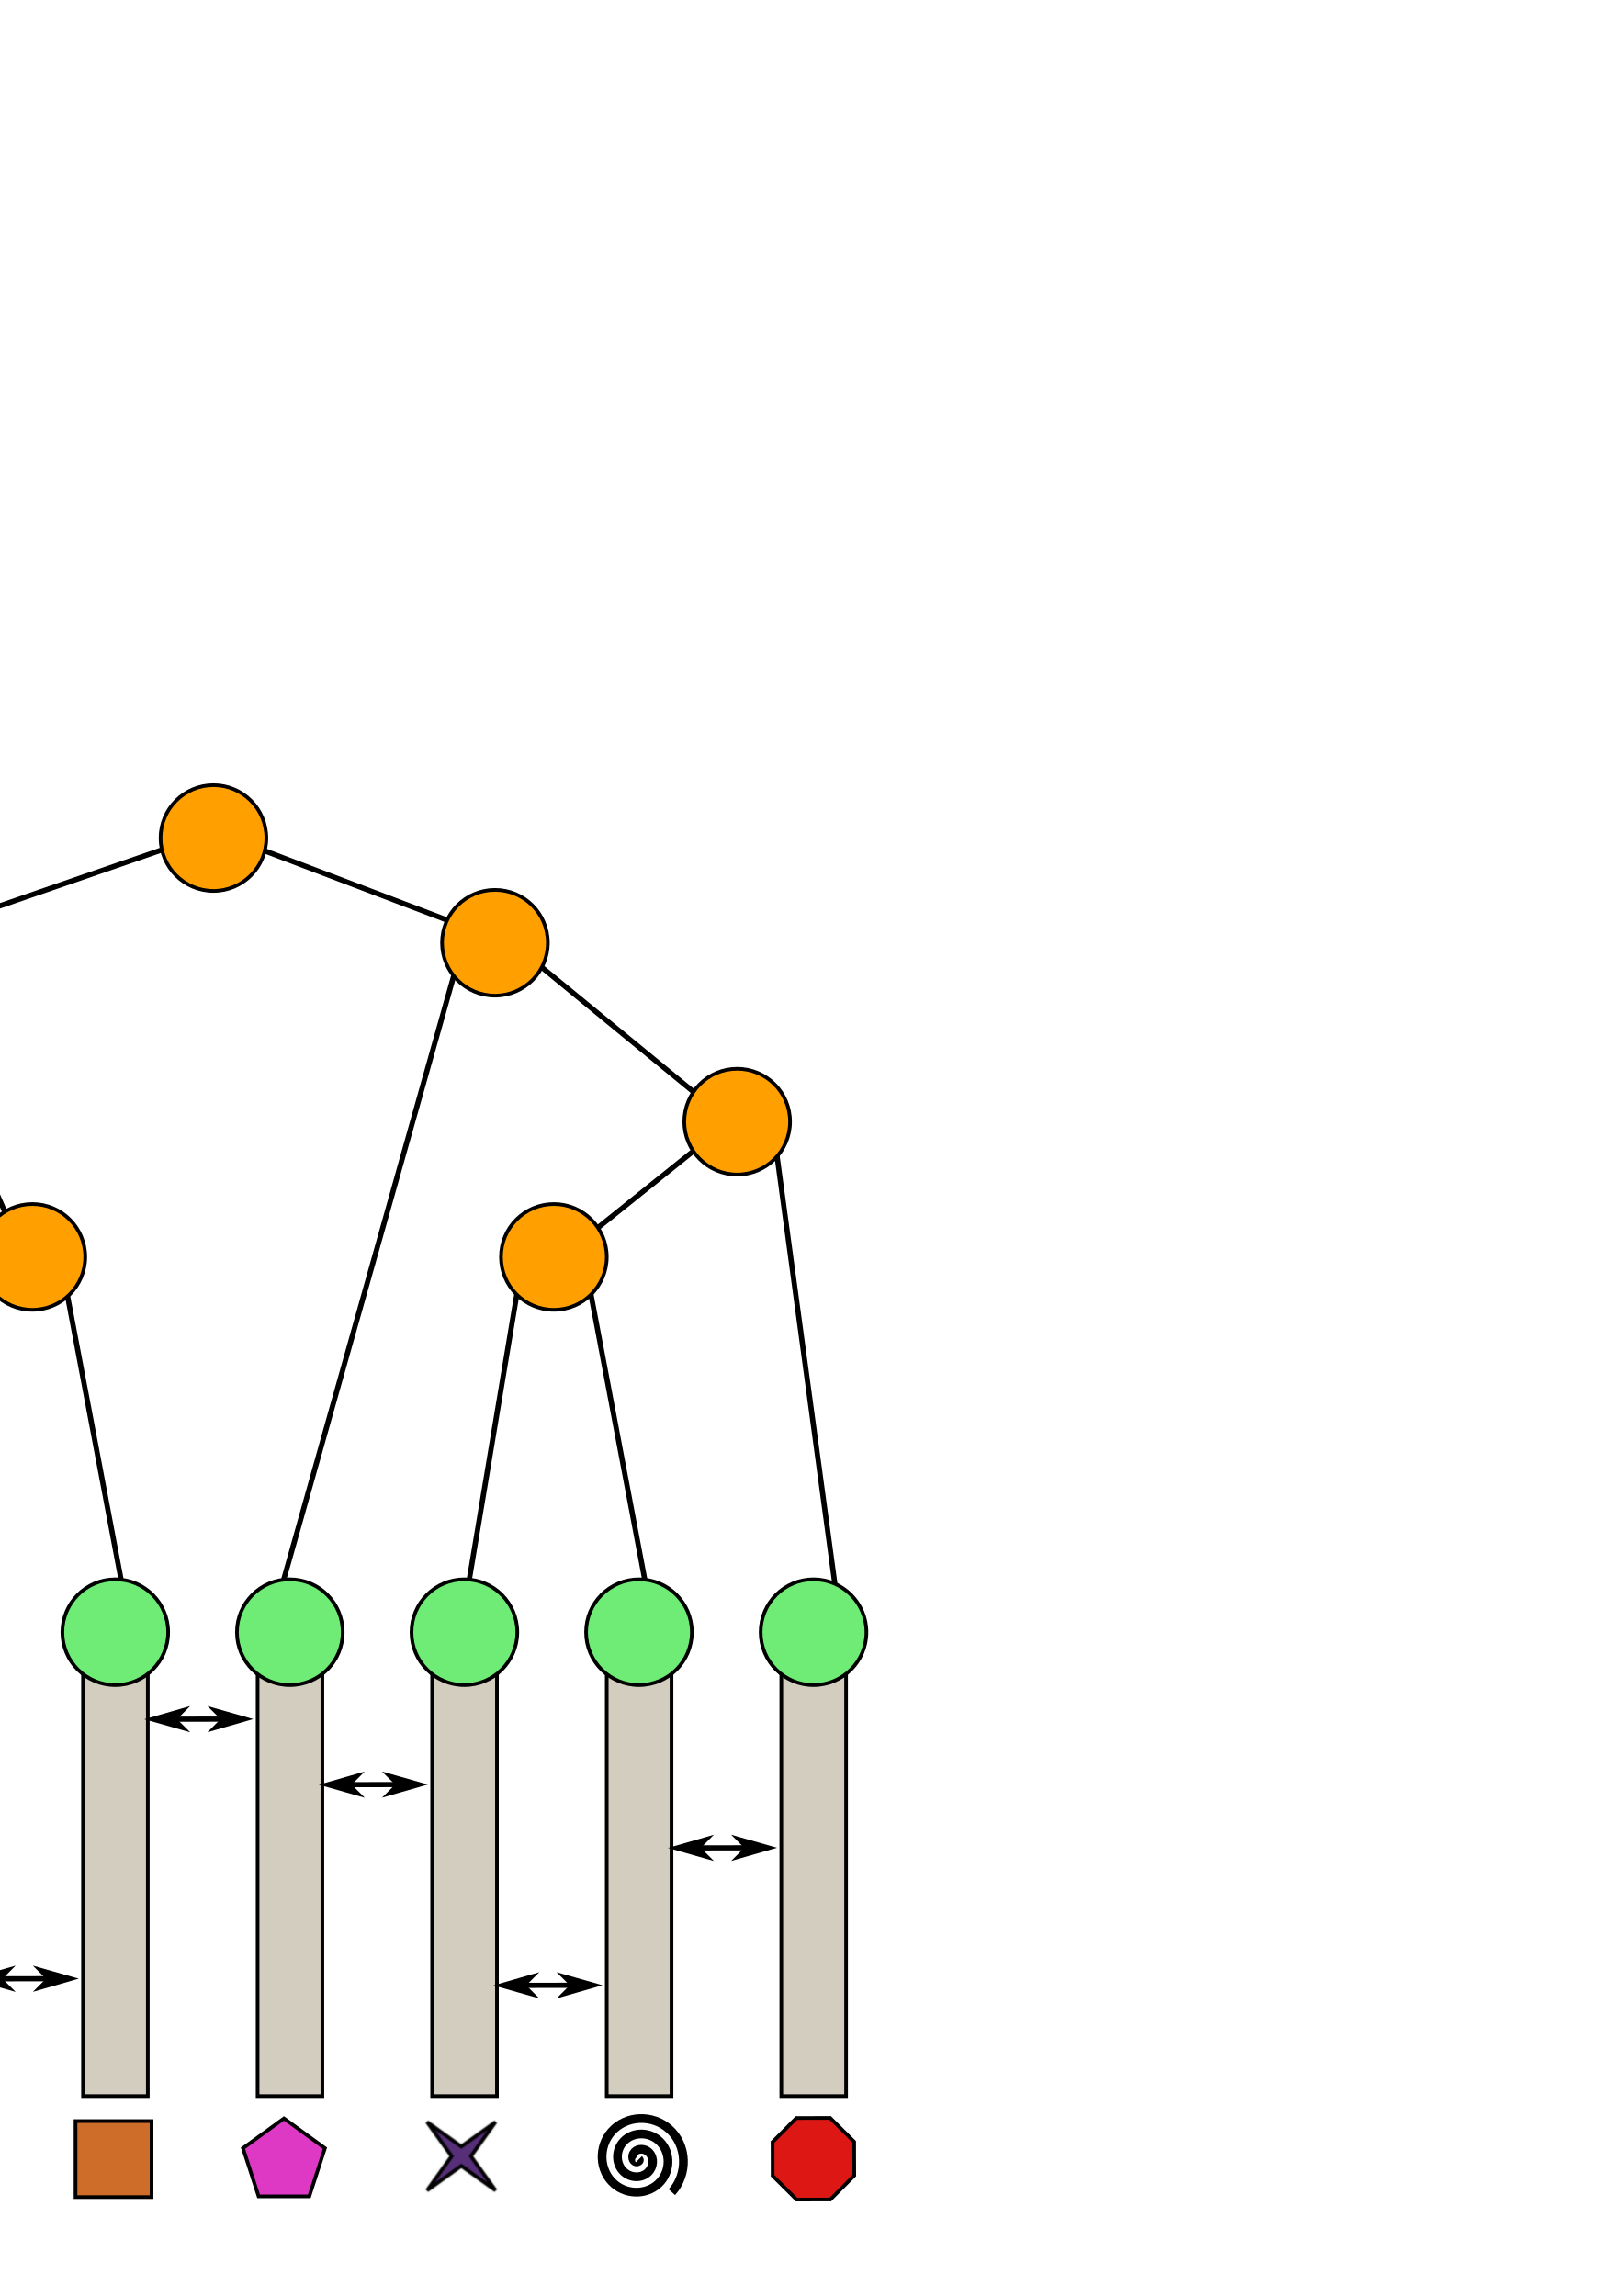
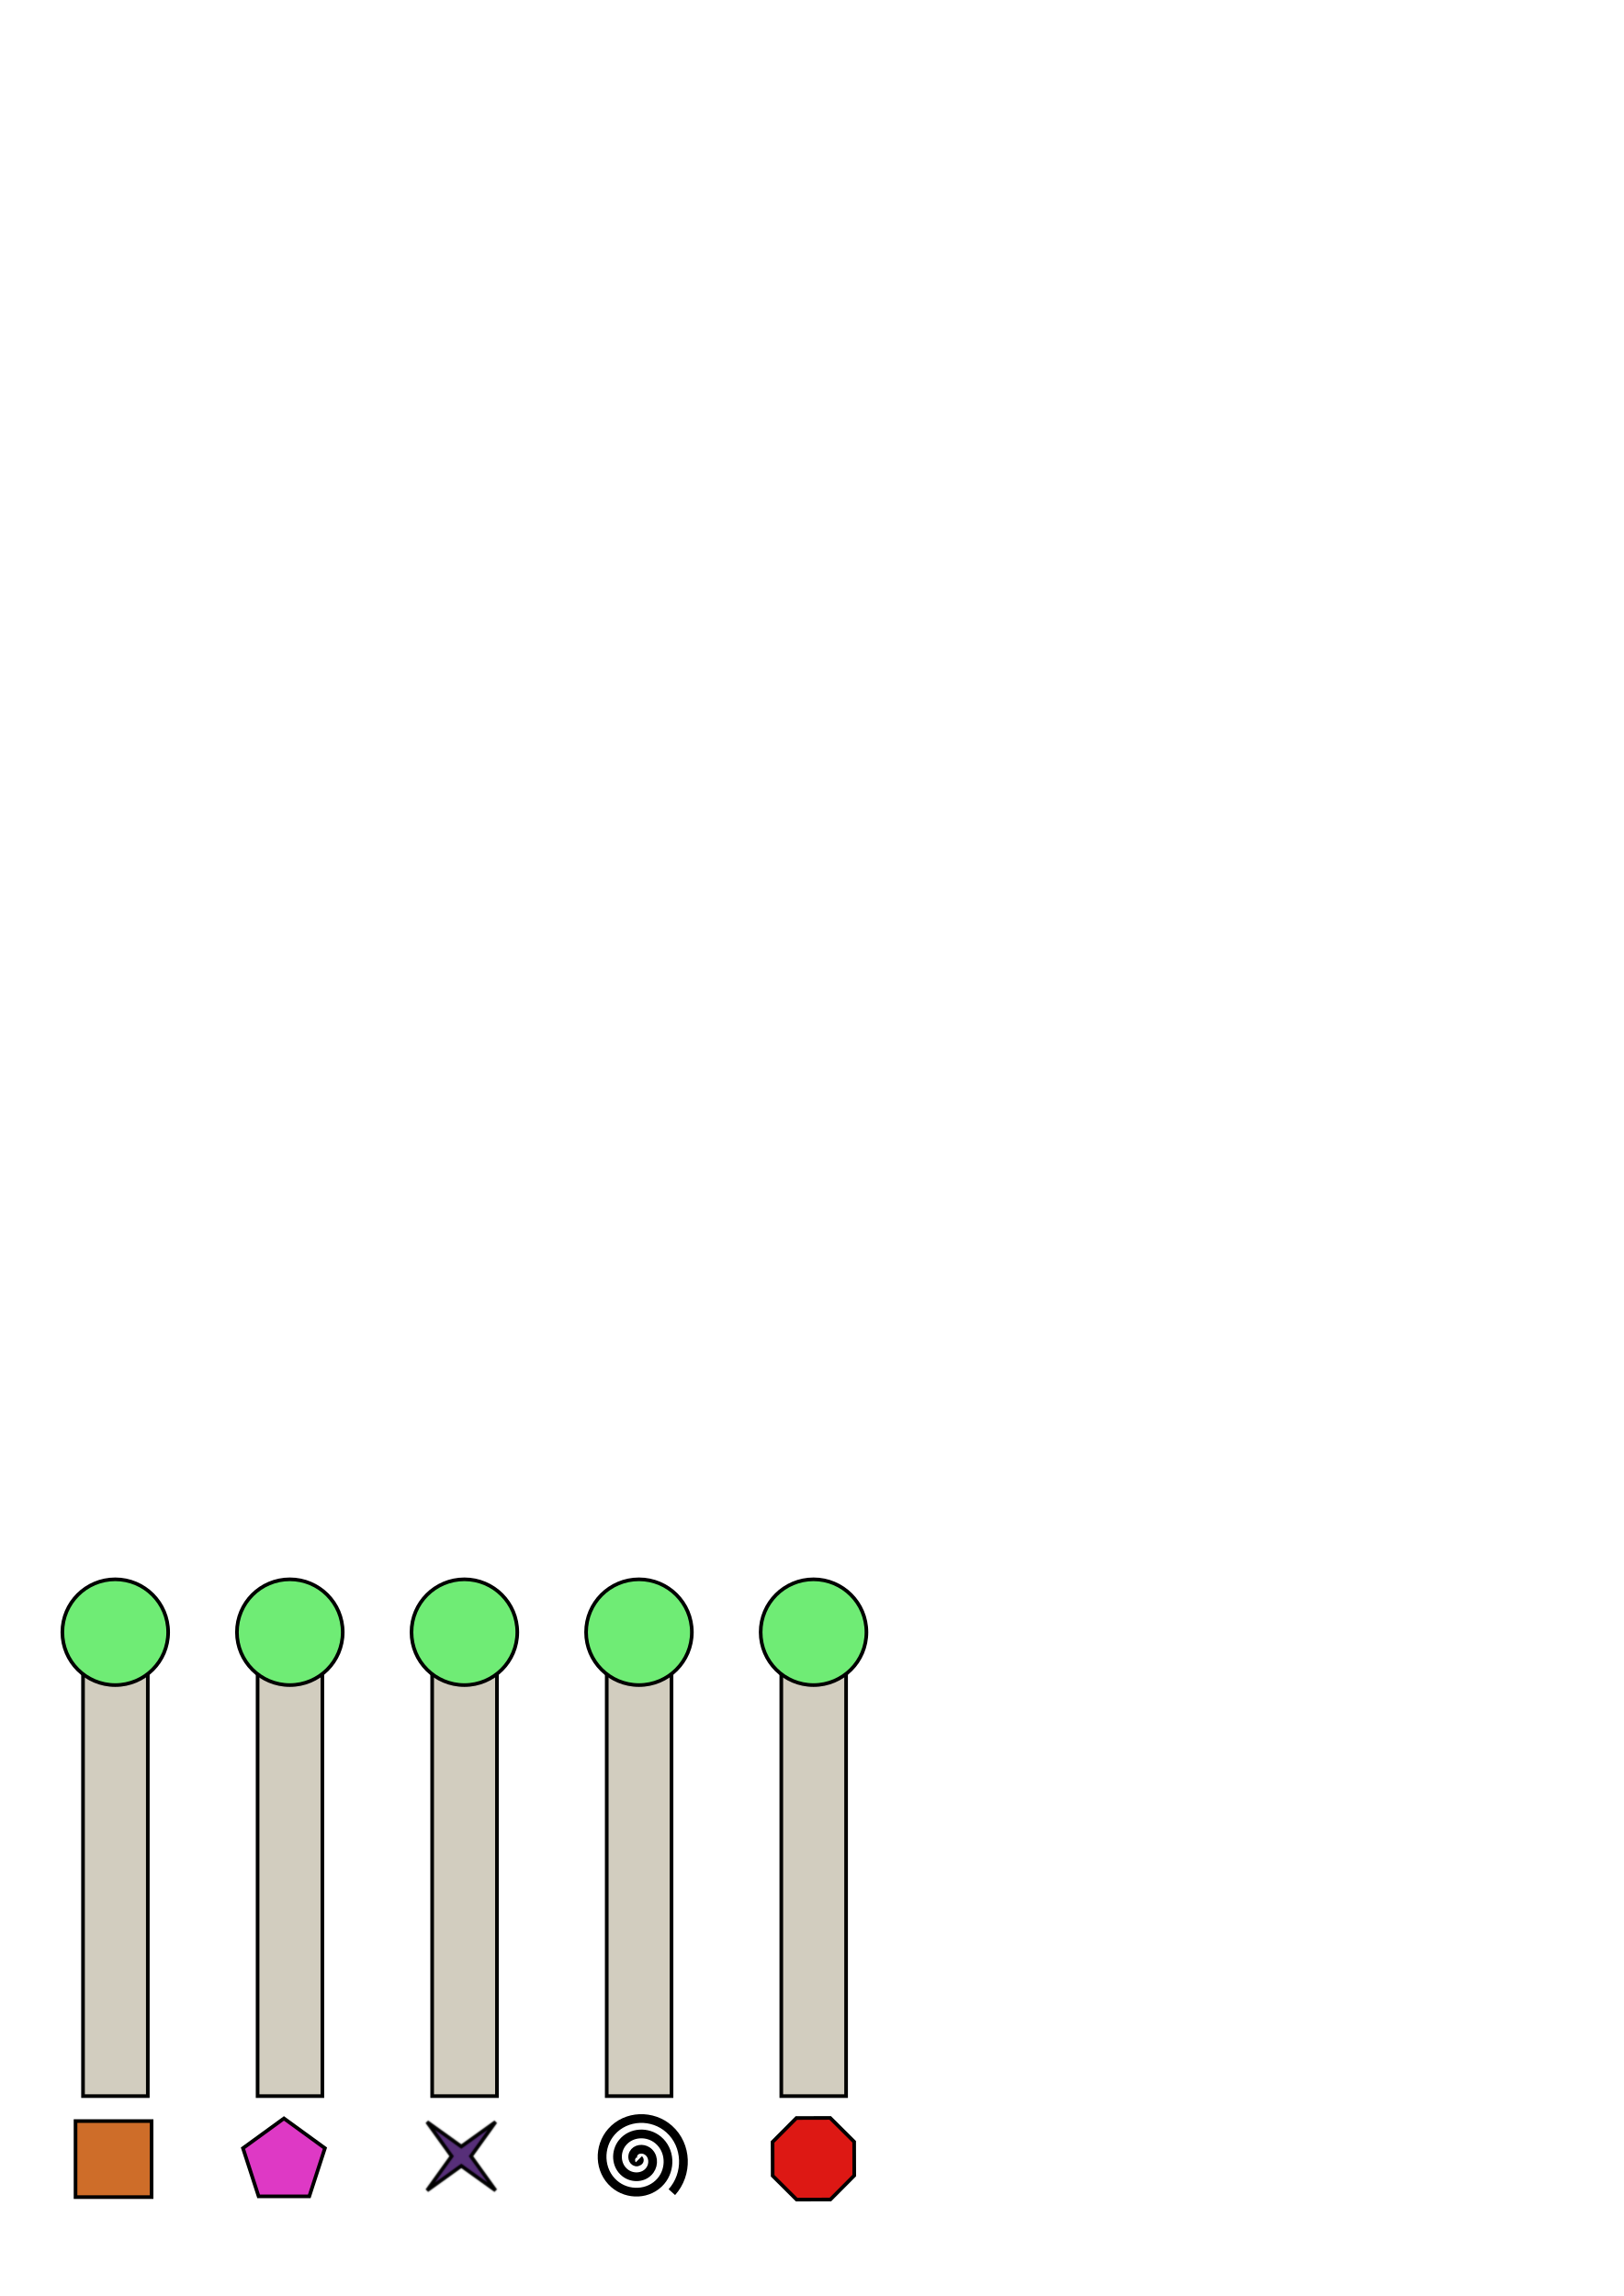
<svg xmlns="http://www.w3.org/2000/svg" width="210mm" height="297mm" viewBox="0 0 744.094 1052.362" id="svg7933" version="1.1">
  <defs id="defs7935">
    <marker orient="auto" refY="0" refX="0" id="marker49797" style="overflow:visible">
      <path id="path49799" d="M 0,0 5,-5 -12.5,0 5,5 0,0 Z" style="fill:#000000;fill-opacity:1;fill-rule:evenodd;stroke:#000000;stroke-width:1pt;stroke-opacity:1" transform="matrix(-0.4,0,0,-0.4,-4,0)" />
    </marker>
    <marker orient="auto" refY="0" refX="0" id="marker49649" style="overflow:visible">
      <path id="path49651" d="M 0,0 5,-5 -12.5,0 5,5 0,0 Z" style="fill:#000000;fill-opacity:1;fill-rule:evenodd;stroke:#000000;stroke-width:1pt;stroke-opacity:1" transform="matrix(0.4,0,0,0.4,4,0)" />
    </marker>
    <marker style="overflow:visible" id="marker49289" refX="0" refY="0" orient="auto">
      <path transform="matrix(-0.4,0,0,-0.4,-4,0)" style="fill:#000000;fill-opacity:1;fill-rule:evenodd;stroke:#000000;stroke-width:1pt;stroke-opacity:1" d="M 0,0 5,-5 -12.5,0 5,5 0,0 Z" id="path49291" />
    </marker>
    <marker style="overflow:visible" id="marker49153" refX="0" refY="0" orient="auto">
      <path transform="matrix(0.4,0,0,0.4,4,0)" style="fill:#000000;fill-opacity:1;fill-rule:evenodd;stroke:#000000;stroke-width:1pt;stroke-opacity:1" d="M 0,0 5,-5 -12.5,0 5,5 0,0 Z" id="path49155" />
    </marker>
    <marker orient="auto" refY="0" refX="0" id="marker48805" style="overflow:visible">
      <path id="path48807" d="M 0,0 5,-5 -12.5,0 5,5 0,0 Z" style="fill:#000000;fill-opacity:1;fill-rule:evenodd;stroke:#000000;stroke-width:1pt;stroke-opacity:1" transform="matrix(-0.4,0,0,-0.4,-4,0)" />
    </marker>
    <marker orient="auto" refY="0" refX="0" id="marker48681" style="overflow:visible">
      <path id="path48683" d="M 0,0 5,-5 -12.5,0 5,5 0,0 Z" style="fill:#000000;fill-opacity:1;fill-rule:evenodd;stroke:#000000;stroke-width:1pt;stroke-opacity:1" transform="matrix(0.4,0,0,0.4,4,0)" />
    </marker>
    <marker style="overflow:visible" id="marker48369" refX="0" refY="0" orient="auto">
      <path transform="matrix(-0.4,0,0,-0.4,-4,0)" style="fill:#000000;fill-opacity:1;fill-rule:evenodd;stroke:#000000;stroke-width:1pt;stroke-opacity:1" d="M 0,0 5,-5 -12.5,0 5,5 0,0 Z" id="path48371" />
    </marker>
    <marker style="overflow:visible" id="marker48257" refX="0" refY="0" orient="auto">
      <path transform="matrix(0.4,0,0,0.4,4,0)" style="fill:#000000;fill-opacity:1;fill-rule:evenodd;stroke:#000000;stroke-width:1pt;stroke-opacity:1" d="M 0,0 5,-5 -12.5,0 5,5 0,0 Z" id="path48259" />
    </marker>
    <marker orient="auto" refY="0" refX="0" id="marker48005" style="overflow:visible">
      <path id="path48007" d="M 0,0 5,-5 -12.5,0 5,5 0,0 Z" style="fill:#000000;fill-opacity:1;fill-rule:evenodd;stroke:#000000;stroke-width:1pt;stroke-opacity:1" transform="matrix(-0.4,0,0,-0.4,-4,0)" />
    </marker>
    <marker orient="auto" refY="0" refX="0" id="marker47905" style="overflow:visible">
      <path id="path47907" d="M 0,0 5,-5 -12.5,0 5,5 0,0 Z" style="fill:#000000;fill-opacity:1;fill-rule:evenodd;stroke:#000000;stroke-width:1pt;stroke-opacity:1" transform="matrix(0.4,0,0,0.4,4,0)" />
    </marker>
    <marker style="overflow:visible" id="marker47245" refX="0" refY="0" orient="auto">
      <path transform="matrix(-0.4,0,0,-0.4,-4,0)" style="fill:#000000;fill-opacity:1;fill-rule:evenodd;stroke:#000000;stroke-width:1pt;stroke-opacity:1" d="M 0,0 5,-5 -12.5,0 5,5 0,0 Z" id="path47247" />
    </marker>
    <marker style="overflow:visible" id="marker47133" refX="0" refY="0" orient="auto">
      <path transform="matrix(0.4,0,0,0.4,4,0)" style="fill:#000000;fill-opacity:1;fill-rule:evenodd;stroke:#000000;stroke-width:1pt;stroke-opacity:1" d="M 0,0 5,-5 -12.5,0 5,5 0,0 Z" id="path47135" />
    </marker>
    <marker orient="auto" refY="0" refX="0" id="marker44959" style="overflow:visible">
      <path id="path44961" d="M 0,0 5,-5 -12.5,0 5,5 0,0 Z" style="fill:#000000;fill-opacity:1;fill-rule:evenodd;stroke:#000000;stroke-width:1pt;stroke-opacity:1" transform="matrix(-0.4,0,0,-0.4,-4,0)" />
    </marker>
    <marker orient="auto" refY="0" refX="0" id="marker44799" style="overflow:visible">
      <path id="path44801" d="M 0,0 5,-5 -12.5,0 5,5 0,0 Z" style="fill:#000000;fill-opacity:1;fill-rule:evenodd;stroke:#000000;stroke-width:1pt;stroke-opacity:1" transform="matrix(0.4,0,0,0.4,4,0)" />
    </marker>
    <marker orient="auto" refY="0" refX="0" id="marker17369" style="overflow:visible">
      <path id="path17371" d="M 0,0 5,-5 -12.5,0 5,5 0,0 Z" style="fill:#000000;fill-opacity:1;fill-rule:evenodd;stroke:#000000;stroke-width:1pt;stroke-opacity:1" transform="matrix(0.4,0,0,0.4,4,0)" />
    </marker>
    <marker orient="auto" refY="0" refX="0" id="marker17469" style="overflow:visible">
      <path id="path17471" d="M 0,0 5,-5 -12.5,0 5,5 0,0 Z" style="fill:#000000;fill-opacity:1;fill-rule:evenodd;stroke:#000000;stroke-width:1pt;stroke-opacity:1" transform="matrix(-0.4,0,0,-0.4,-4,0)" />
    </marker>
    <marker orient="auto" refY="0" refX="0" id="Arrow1Mstart" style="overflow:visible">
      <path id="path11263" d="M 0,0 5,-5 -12.5,0 5,5 0,0 Z" style="fill:#000000;fill-opacity:1;fill-rule:evenodd;stroke:#000000;stroke-width:1pt;stroke-opacity:1" transform="matrix(0.4,0,0,0.4,4,0)" />
    </marker>
    <marker orient="auto" refY="0" refX="0" id="Arrow1Mend" style="overflow:visible">
      <path id="path11266" d="M 0,0 5,-5 -12.5,0 5,5 0,0 Z" style="fill:#000000;fill-opacity:1;fill-rule:evenodd;stroke:#000000;stroke-width:1pt;stroke-opacity:1" transform="matrix(-0.4,0,0,-0.4,-4,0)" />
    </marker>
    <filter style="color-interpolation-filters:sRGB" id="filter13690" x="-0.036" width="1.072" y="-0.036" height="1.072">
      <feGaussianBlur stdDeviation="0.471" id="feGaussianBlur13692" />
    </filter>
  </defs>
  <g id="layer2" style="display:none">
    <rect y="451.434" x="-80.286" height="69.643" width="30.357" id="rect8869" style="fill:#d2cdbf;fill-opacity:1;stroke:#000000;stroke-width:1.669;stroke-miterlimit:4;stroke-dasharray:none;stroke-opacity:1" />
    <flowRoot transform="translate(-366,210)" style="font-style:normal;font-weight:normal;font-size:30px;line-height:100%;font-family:sans-serif;text-align:center;letter-spacing:0px;word-spacing:0px;text-anchor:middle;fill:#000000;fill-opacity:1;stroke:none;stroke-width:1px;stroke-linecap:butt;stroke-linejoin:miter;stroke-opacity:1" id="flowRoot8873" xml:space="preserve">
      <flowRegion id="flowRegion8875">
        <rect style="font-size:30px;line-height:100%;text-align:center;text-anchor:middle" y="249.148" x="285.714" height="70" width="30.357" id="rect8877" />
      </flowRegion>
      <flowPara id="flowPara8879">0</flowPara>
      <flowPara id="flowPara8881">0</flowPara>
    </flowRoot>
    <rect style="fill:#d2cdbf;fill-opacity:1;stroke:#000000;stroke-width:1.669;stroke-miterlimit:4;stroke-dasharray:none;stroke-opacity:1" id="rect8885" width="30.552" height="44.838" x="211.617" y="450.336" />
    <flowRoot xml:space="preserve" id="flowRoot8889" style="font-style:normal;font-weight:normal;font-size:30px;line-height:100%;font-family:sans-serif;text-align:center;letter-spacing:0px;word-spacing:0px;text-anchor:middle;fill:#000000;fill-opacity:1;stroke:none;stroke-width:1px;stroke-linecap:butt;stroke-linejoin:miter;stroke-opacity:1" transform="translate(-74,210)">
      <flowRegion id="flowRegion8891">
        <rect id="rect8893" width="30.357" height="70" x="285.714" y="249.148" style="font-size:30px;line-height:100%;text-align:center;text-anchor:middle" />
      </flowRegion>
      <flowPara id="flowPara8897">1</flowPara>
    </flowRoot>
    <rect y="533.434" x="322.714" height="69.643" width="30.357" id="rect8901" style="fill:#d2cdbf;fill-opacity:1;stroke:#000000;stroke-width:1.669;stroke-miterlimit:4;stroke-dasharray:none;stroke-opacity:1" />
    <flowRoot transform="translate(37,292)" style="font-style:normal;font-weight:normal;font-size:30px;line-height:100%;font-family:sans-serif;text-align:center;letter-spacing:0px;word-spacing:0px;text-anchor:middle;fill:#000000;fill-opacity:1;stroke:none;stroke-width:1px;stroke-linecap:butt;stroke-linejoin:miter;stroke-opacity:1" id="flowRoot8905" xml:space="preserve">
      <flowRegion id="flowRegion8907">
        <rect style="font-size:30px;line-height:100%;text-align:center;text-anchor:middle" y="249.148" x="285.714" height="70" width="30.357" id="rect8909" />
      </flowRegion>
      <flowPara id="flowPara8911">1</flowPara>
      <flowPara id="flowPara8913">1</flowPara>
    </flowRoot>
    <rect y="583.636" x="-0.083" height="139.238" width="29.953" id="rect8933" style="fill:#d2cdbf;fill-opacity:1;stroke:#000000;stroke-width:1.669;stroke-miterlimit:4;stroke-dasharray:none;stroke-opacity:1" />
    <flowRoot xml:space="preserve" id="flowRoot9998" style="font-style:normal;font-weight:normal;font-size:30px;line-height:100%;font-family:sans-serif;text-align:center;letter-spacing:0px;word-spacing:0px;text-anchor:middle;fill:#000000;fill-opacity:1;stroke:none;stroke-width:1px;stroke-linecap:butt;stroke-linejoin:miter;stroke-opacity:1" transform="translate(-285.0714,354)">
      <flowRegion id="flowRegion10000">
        <rect id="rect10002" width="28.929" height="198.571" x="285.714" y="249.148" style="font-size:30px;line-height:100%;text-align:center;text-anchor:middle" />
      </flowRegion>
      <flowPara id="flowPara10004">0</flowPara>
      <flowPara id="flowPara10006">0</flowPara>
      <flowPara id="flowPara10008">1</flowPara>
      <flowPara id="flowPara10010">0</flowPara>
      <flowPara id="flowPara10012" />
      <flowPara id="flowPara10014" />
      <flowPara id="flowPara10016" />
      <flowPara id="flowPara10018" />
    </flowRoot>
    <rect style="fill:#d2cdbf;fill-opacity:1;stroke:#000000;stroke-width:1.669;stroke-miterlimit:4;stroke-dasharray:none;stroke-opacity:1" id="rect8949" width="30.166" height="99.452" x="-161.19" y="593.529" />
    <flowRoot xml:space="preserve" id="flowRoot9925" style="font-style:normal;font-weight:normal;font-size:30px;line-height:100%;font-family:sans-serif;text-align:center;letter-spacing:0px;word-spacing:0px;text-anchor:middle;fill:#000000;fill-opacity:1;stroke:none;stroke-width:1px;stroke-linecap:butt;stroke-linejoin:miter;stroke-opacity:1" transform="translate(-446.0714,354)">
      <flowRegion id="flowRegion9927">
        <rect id="rect9929" width="28.929" height="198.571" x="285.714" y="249.148" style="font-size:30px;line-height:100%;text-align:center;text-anchor:middle" />
      </flowRegion>
      <flowPara id="flowPara9931">0</flowPara>
      <flowPara id="flowPara9933">0</flowPara>
      <flowPara id="flowPara9935">0</flowPara>
      <flowPara id="flowPara9937" />
      <flowPara id="flowPara9939" />
      <flowPara id="flowPara9941" />
      <flowPara id="flowPara9943" />
      <flowPara id="flowPara9945" />
    </flowRoot>
    <rect style="fill:#d2cdbf;fill-opacity:1;stroke:#000000;stroke-width:1.669;stroke-miterlimit:4;stroke-dasharray:none;stroke-opacity:1" id="rect10044" width="29.953" height="139.238" x="238.917" y="583.636" />
    <flowRoot transform="translate(-46.07143,354)" style="font-style:normal;font-weight:normal;font-size:30px;line-height:100%;font-family:sans-serif;text-align:center;letter-spacing:0px;word-spacing:0px;text-anchor:middle;fill:#000000;fill-opacity:1;stroke:none;stroke-width:1px;stroke-linecap:butt;stroke-linejoin:miter;stroke-opacity:1" id="flowRoot10046" xml:space="preserve">
      <flowRegion id="flowRegion10048">
        <rect style="font-size:30px;line-height:100%;text-align:center;text-anchor:middle" y="249.148" x="285.714" height="198.571" width="28.929" id="rect10050" />
      </flowRegion>
      <flowPara id="flowPara10052">1</flowPara>
      <flowPara id="flowPara10054">1</flowPara>
      <flowPara id="flowPara10056">0</flowPara>
      <flowPara id="flowPara10070">0</flowPara>
      <flowPara id="flowPara10060" />
      <flowPara id="flowPara10062" />
      <flowPara id="flowPara10064" />
      <flowPara id="flowPara10066" />
    </flowRoot>
  </g>
-   <g id="layer3" style="display:inline">
+   <g id="layer3" style="display:none">
    <path style="fill:none;fill-rule:evenodd;stroke:#000000;stroke-width:2.4;stroke-linecap:butt;stroke-linejoin:miter;stroke-miterlimit:4;stroke-dasharray:none;stroke-opacity:1" d="m 92,383.362 -162,56" id="path3834" />
    <path style="fill:none;fill-rule:evenodd;stroke:#000000;stroke-width:2.4;stroke-linecap:butt;stroke-linejoin:miter;stroke-miterlimit:4;stroke-dasharray:none;stroke-opacity:1" d="m 225,429.362 -129,-49" id="path3836" />
    <path style="fill:none;fill-rule:evenodd;stroke:#000000;stroke-width:2.4;stroke-linecap:butt;stroke-linejoin:miter;stroke-miterlimit:4;stroke-dasharray:none;stroke-opacity:1" d="m -151,574.362 77,-145" id="path3850" />
    <path id="path50755" d="m -29,748.362 29,-174" style="fill:none;fill-rule:evenodd;stroke:#000000;stroke-width:2.4;stroke-linecap:butt;stroke-linejoin:miter;stroke-miterlimit:4;stroke-dasharray:none;stroke-opacity:1" />
    <path id="path50759" d="m 58,737.362 -30,-159" style="fill:none;fill-rule:evenodd;stroke:#000000;stroke-width:2.4;stroke-linecap:butt;stroke-linejoin:miter;stroke-miterlimit:4;stroke-dasharray:none;stroke-opacity:1" />
    <path style="fill:none;fill-rule:evenodd;stroke:#000000;stroke-width:2.4;stroke-linecap:butt;stroke-linejoin:miter;stroke-miterlimit:4;stroke-dasharray:none;stroke-opacity:1" d="m 14,582.362 -67,-153" id="path3854" />
    <circle r="24.238" cy="432.112" cx="-65.179" id="circle8871" style="fill:#ffa000;fill-opacity:1;fill-rule:evenodd;stroke:#000000;stroke-width:1.669;stroke-linecap:butt;stroke-linejoin:miter;stroke-miterlimit:4;stroke-dasharray:none;stroke-opacity:1" />
    <path style="fill:none;fill-rule:evenodd;stroke:#000000;stroke-width:2.4;stroke-linecap:butt;stroke-linejoin:miter;stroke-miterlimit:4;stroke-dasharray:none;stroke-opacity:1" d="m 384,736.362 -30,-222" id="path3846" />
    <path style="fill:none;fill-rule:evenodd;stroke:#000000;stroke-width:2.4;stroke-linecap:butt;stroke-linejoin:miter;stroke-miterlimit:4;stroke-dasharray:none;stroke-opacity:1" d="m 336,515.362 -106,-87" id="path3838" />
    <path style="fill:none;fill-rule:evenodd;stroke:#000000;stroke-width:2.4;stroke-linecap:butt;stroke-linejoin:miter;stroke-miterlimit:4;stroke-dasharray:none;stroke-opacity:1" d="m 124,745.362 87,-309" id="path3864" />
    <path style="fill:none;fill-rule:evenodd;stroke:#000000;stroke-width:2.4;stroke-linecap:butt;stroke-linejoin:miter;stroke-miterlimit:4;stroke-dasharray:none;stroke-opacity:1" d="m 211,748.362 29,-174" id="path50757" />
    <path style="fill:none;fill-rule:evenodd;stroke:#000000;stroke-width:2.4;stroke-linecap:butt;stroke-linejoin:miter;stroke-miterlimit:4;stroke-dasharray:none;stroke-opacity:1" d="m 298,737.362 -30,-159" id="path50761" />
    <circle style="fill:#ffa000;fill-opacity:1;fill-rule:evenodd;stroke:#000000;stroke-width:1.669;stroke-linecap:butt;stroke-linejoin:miter;stroke-miterlimit:4;stroke-dasharray:none;stroke-opacity:1" id="circle8887" cx="226.821" cy="432.112" r="24.238" />
    <path style="fill:none;fill-rule:evenodd;stroke:#000000;stroke-width:2.4;stroke-linecap:butt;stroke-linejoin:miter;stroke-miterlimit:4;stroke-dasharray:none;stroke-opacity:1" d="m 257,576.362 76,-61" id="path3840" />
    <circle r="24.238" cy="514.112" cx="337.821" id="circle8903" style="fill:#ffa000;fill-opacity:1;fill-rule:evenodd;stroke:#000000;stroke-width:1.669;stroke-linecap:butt;stroke-linejoin:miter;stroke-miterlimit:4;stroke-dasharray:none;stroke-opacity:1" />
    <circle r="24.238" cy="576.112" cx="14.821" id="circle8935" style="fill:#ffa000;fill-opacity:1;fill-rule:evenodd;stroke:#000000;stroke-width:1.669;stroke-linecap:butt;stroke-linejoin:miter;stroke-miterlimit:4;stroke-dasharray:none;stroke-opacity:1" />
    <path style="fill:none;fill-rule:evenodd;stroke:#000000;stroke-width:2.4;stroke-linecap:butt;stroke-linejoin:miter;stroke-miterlimit:4;stroke-dasharray:none;stroke-opacity:1" d="m -189,748.362 29,-174" id="path3856" />
    <path style="fill:none;fill-rule:evenodd;stroke:#000000;stroke-width:2.4;stroke-linecap:butt;stroke-linejoin:miter;stroke-miterlimit:4;stroke-dasharray:none;stroke-opacity:1" d="m -102,737.362 -30,-159" id="path3858" />
    <circle style="fill:#ffa000;fill-opacity:1;fill-rule:evenodd;stroke:#000000;stroke-width:1.669;stroke-linecap:butt;stroke-linejoin:miter;stroke-miterlimit:4;stroke-dasharray:none;stroke-opacity:1" id="circle8951" cx="-146.179" cy="576.112" r="24.238" />
    <circle style="fill:#ffa000;fill-opacity:1;fill-rule:evenodd;stroke:#000000;stroke-width:1.669;stroke-linecap:butt;stroke-linejoin:miter;stroke-miterlimit:4;stroke-dasharray:none;stroke-opacity:1" id="circle10068" cx="253.821" cy="576.112" r="24.238" />
    <circle style="fill:#ffa000;fill-opacity:1;fill-rule:evenodd;stroke:#000000;stroke-width:1.669;stroke-linecap:butt;stroke-linejoin:miter;stroke-miterlimit:4;stroke-dasharray:none;stroke-opacity:1" id="path7960" cx="97.821" cy="384.112" r="24.238" />
    <flowRoot transform="translate(-203,122)" style="font-style:normal;font-weight:normal;font-size:30px;line-height:100%;font-family:sans-serif;text-align:center;letter-spacing:0px;word-spacing:0px;text-anchor:middle;fill:#000000;fill-opacity:1;stroke:none;stroke-width:1px;stroke-linecap:butt;stroke-linejoin:miter;stroke-opacity:1" id="flowRoot4877" xml:space="preserve">
      <flowRegion id="flowRegion4879">
        <rect style="font-size:30px;line-height:100%;text-align:center;text-anchor:middle" y="249.148" x="285.714" height="70" width="30.357" id="rect4881" />
      </flowRegion>
      <flowPara id="flowPara4883">0</flowPara>
    </flowRoot>
    <flowRoot xml:space="preserve" id="flowRoot4885" style="font-style:normal;font-weight:normal;font-size:30px;line-height:100%;font-family:sans-serif;text-align:center;letter-spacing:0px;word-spacing:0px;text-anchor:middle;fill:#000000;fill-opacity:1;stroke:none;stroke-width:1px;stroke-linecap:butt;stroke-linejoin:miter;stroke-opacity:1" transform="translate(-366,169)">
      <flowRegion id="flowRegion4887">
        <rect id="rect4889" width="30.357" height="70" x="285.714" y="249.148" style="font-size:30px;line-height:100%;text-align:center;text-anchor:middle" />
      </flowRegion>
      <flowPara id="flowPara4891">3</flowPara>
    </flowRoot>
    <flowRoot transform="translate(-447,313)" style="font-style:normal;font-weight:normal;font-size:30px;line-height:100%;font-family:sans-serif;text-align:center;letter-spacing:0px;word-spacing:0px;text-anchor:middle;fill:#000000;fill-opacity:1;stroke:none;stroke-width:1px;stroke-linecap:butt;stroke-linejoin:miter;stroke-opacity:1" id="flowRoot4893" xml:space="preserve">
      <flowRegion id="flowRegion4895">
        <rect style="font-size:30px;line-height:100%;text-align:center;text-anchor:middle" y="249.148" x="285.714" height="70" width="30.357" id="rect4897" />
      </flowRegion>
      <flowPara id="flowPara4899">1</flowPara>
    </flowRoot>
    <flowRoot xml:space="preserve" id="flowRoot4901" style="font-style:normal;font-weight:normal;font-size:30px;line-height:100%;font-family:sans-serif;text-align:center;letter-spacing:0px;word-spacing:0px;text-anchor:middle;fill:#000000;fill-opacity:1;stroke:none;stroke-width:1px;stroke-linecap:butt;stroke-linejoin:miter;stroke-opacity:1" transform="translate(-74,169)">
      <flowRegion id="flowRegion4903">
        <rect id="rect4905" width="30.357" height="70" x="285.714" y="249.148" style="font-size:30px;line-height:100%;text-align:center;text-anchor:middle" />
      </flowRegion>
      <flowPara id="flowPara4907">4</flowPara>
    </flowRoot>
    <flowRoot transform="translate(37,252)" style="font-style:normal;font-weight:normal;font-size:30px;line-height:100%;font-family:sans-serif;text-align:center;letter-spacing:0px;word-spacing:0px;text-anchor:middle;fill:#000000;fill-opacity:1;stroke:none;stroke-width:1px;stroke-linecap:butt;stroke-linejoin:miter;stroke-opacity:1" id="flowRoot4909" xml:space="preserve">
      <flowRegion id="flowRegion4911">
        <rect style="font-size:30px;line-height:100%;text-align:center;text-anchor:middle" y="249.148" x="285.714" height="70" width="30.357" id="rect4913" />
      </flowRegion>
      <flowPara id="flowPara4915">5</flowPara>
    </flowRoot>
    <flowRoot xml:space="preserve" id="flowRoot4917" style="font-style:normal;font-weight:normal;font-size:30px;line-height:100%;font-family:sans-serif;text-align:center;letter-spacing:0px;word-spacing:0px;text-anchor:middle;fill:#000000;fill-opacity:1;stroke:none;stroke-width:1px;stroke-linecap:butt;stroke-linejoin:miter;stroke-opacity:1" transform="translate(-47,314)">
      <flowRegion id="flowRegion4919">
        <rect id="rect4921" width="30.357" height="70" x="285.714" y="249.148" style="font-size:30px;line-height:100%;text-align:center;text-anchor:middle" />
      </flowRegion>
      <flowPara id="flowPara4923">6</flowPara>
    </flowRoot>
    <flowRoot transform="translate(-286,314)" style="font-style:normal;font-weight:normal;font-size:30px;line-height:100%;font-family:sans-serif;text-align:center;letter-spacing:0px;word-spacing:0px;text-anchor:middle;fill:#000000;fill-opacity:1;stroke:none;stroke-width:1px;stroke-linecap:butt;stroke-linejoin:miter;stroke-opacity:1" id="flowRoot4925" xml:space="preserve">
      <flowRegion id="flowRegion4927">
        <rect style="font-size:30px;line-height:100%;text-align:center;text-anchor:middle" y="249.148" x="285.714" height="70" width="30.357" id="rect4929" />
      </flowRegion>
      <flowPara id="flowPara4931">2</flowPara>
    </flowRoot>
  </g>
  <g id="layer1" style="display:inline">
    <flowRoot style="font-style:normal;font-weight:normal;font-size:40px;line-height:125%;font-family:sans-serif;letter-spacing:0px;word-spacing:0px;fill:#000000;fill-opacity:1;stroke:none;stroke-width:1px;stroke-linecap:butt;stroke-linejoin:miter;stroke-opacity:1" id="flowRoot9011" xml:space="preserve" transform="translate(-488,524)">
      <flowRegion id="flowRegion9013">
        <rect y="729.505" x="-201.429" height="40" width="28.571" id="rect9015" />
      </flowRegion>
      <flowPara id="flowPara9017" />
    </flowRoot>
    <flowRoot style="font-style:normal;font-weight:normal;font-size:40px;line-height:125%;font-family:sans-serif;letter-spacing:0px;word-spacing:0px;fill:#000000;fill-opacity:1;stroke:none;stroke-width:1px;stroke-linecap:butt;stroke-linejoin:miter;stroke-opacity:1" id="flowRoot9027" xml:space="preserve" transform="translate(-488,524)">
      <flowRegion id="flowRegion9029">
        <rect y="745.219" x="-475.714" height="91.429" width="68.571" id="rect9031" />
      </flowRegion>
      <flowPara id="flowPara9033" />
    </flowRoot>
    <rect y="762.411" x="-201.952" height="198.331" width="29.688" id="rect8965" style="fill:#d2cdbf;fill-opacity:1;stroke:#000000;stroke-width:1.669;stroke-opacity:1" />
    <circle r="24.238" cy="748.112" cx="-187.179" id="circle8967" style="fill:#6fec75;fill-opacity:1;fill-rule:evenodd;stroke:#000000;stroke-width:1.669;stroke-linecap:butt;stroke-linejoin:miter;stroke-miterlimit:4;stroke-dasharray:none;stroke-opacity:1" />
    <flowRoot transform="translate(-487.0714,526)" style="font-style:normal;font-weight:normal;font-size:30px;line-height:100%;font-family:sans-serif;text-align:center;letter-spacing:0px;word-spacing:0px;text-anchor:middle;fill:#000000;fill-opacity:1;stroke:none;stroke-width:1px;stroke-linecap:butt;stroke-linejoin:miter;stroke-opacity:1" id="flowRoot8969" xml:space="preserve">
      <flowRegion id="flowRegion8971">
        <rect style="font-size:30px;line-height:100%;text-align:center;text-anchor:middle" y="249.148" x="285.714" height="198.571" width="28.929" id="rect8973" />
      </flowRegion>
      <flowPara id="flowPara8975">0</flowPara>
      <flowPara id="flowPara8977">0</flowPara>
      <flowPara id="flowPara8987">0</flowPara>
      <flowPara id="flowPara8989">0</flowPara>
      <flowPara id="flowPara8993">1</flowPara>
      <flowPara id="flowPara9001">1</flowPara>
      <flowPara id="flowPara8999" />
      <flowPara id="flowPara8995" />
    </flowRoot>
    <flowRoot transform="translate(-488,486)" style="font-style:normal;font-weight:normal;font-size:30px;line-height:100%;font-family:sans-serif;text-align:center;letter-spacing:0px;word-spacing:0px;text-anchor:middle;fill:#000000;fill-opacity:1;stroke:none;stroke-width:1px;stroke-linecap:butt;stroke-linejoin:miter;stroke-opacity:1" id="flowRoot9073" xml:space="preserve">
      <flowRegion id="flowRegion9075">
        <rect style="font-size:30px;line-height:100%;text-align:center;text-anchor:middle" y="249.148" x="285.714" height="70" width="30.357" id="rect9077" />
      </flowRegion>
      <flowPara id="flowPara9081">0</flowPara>
    </flowRoot>
    <flowRoot xml:space="preserve" id="flowRoot9094" style="font-style:normal;font-weight:normal;font-size:40px;line-height:125%;font-family:sans-serif;letter-spacing:0px;word-spacing:0px;fill:#000000;fill-opacity:1;stroke:none;stroke-width:1px;stroke-linecap:butt;stroke-linejoin:miter;stroke-opacity:1">
      <flowRegion id="flowRegion9096">
        <rect id="rect9098" width="62.143" height="97.857" x="-255.714" y="604.505" />
      </flowRegion>
      <flowPara id="flowPara9100" />
    </flowRoot>
    <rect style="fill:#d2cdbf;fill-opacity:1;stroke:#000000;stroke-width:1.669;stroke-opacity:1" id="rect9144" width="29.688" height="198.331" x="-121.952" y="762.411" />
    <circle style="fill:#6fec75;fill-opacity:1;fill-rule:evenodd;stroke:#000000;stroke-width:1.669;stroke-linecap:butt;stroke-linejoin:miter;stroke-miterlimit:4;stroke-dasharray:none;stroke-opacity:1" id="circle9146" cx="-107.179" cy="748.112" r="24.238" />
    <flowRoot xml:space="preserve" id="flowRoot9148" style="font-style:normal;font-weight:normal;font-size:30px;line-height:100%;font-family:sans-serif;text-align:center;letter-spacing:0px;word-spacing:0px;text-anchor:middle;fill:#000000;fill-opacity:1;stroke:none;stroke-width:1px;stroke-linecap:butt;stroke-linejoin:miter;stroke-opacity:1" transform="translate(-407.0714,526)">
      <flowRegion id="flowRegion9150">
        <rect id="rect9152" width="28.929" height="198.571" x="285.714" y="249.148" style="font-size:30px;line-height:100%;text-align:center;text-anchor:middle" />
      </flowRegion>
      <flowPara id="flowPara9154">0</flowPara>
      <flowPara id="flowPara9156">0</flowPara>
      <flowPara id="flowPara9158">0</flowPara>
      <flowPara id="flowPara9160">1</flowPara>
      <flowPara id="flowPara9162">0</flowPara>
      <flowPara id="flowPara9164">0</flowPara>
      <flowPara id="flowPara9166" />
      <flowPara id="flowPara9168" />
    </flowRoot>
    <flowRoot xml:space="preserve" id="flowRoot9170" style="font-style:normal;font-weight:normal;font-size:30px;line-height:100%;font-family:sans-serif;text-align:center;letter-spacing:0px;word-spacing:0px;text-anchor:middle;fill:#000000;fill-opacity:1;stroke:none;stroke-width:1px;stroke-linecap:butt;stroke-linejoin:miter;stroke-opacity:1" transform="translate(-408,486)">
      <flowRegion id="flowRegion9172">
        <rect id="rect9174" width="30.357" height="70" x="285.714" y="249.148" style="font-size:30px;line-height:100%;text-align:center;text-anchor:middle" />
      </flowRegion>
      <flowPara id="flowPara9176">1</flowPara>
    </flowRoot>
    <rect y="762.411" x="-41.952" height="198.331" width="29.688" id="rect9216" style="fill:#d2cdbf;fill-opacity:1;stroke:#000000;stroke-width:1.669;stroke-opacity:1" />
    <circle r="24.238" cy="748.112" cx="-27.179" id="circle9218" style="fill:#6fec75;fill-opacity:1;fill-rule:evenodd;stroke:#000000;stroke-width:1.669;stroke-linecap:butt;stroke-linejoin:miter;stroke-miterlimit:4;stroke-dasharray:none;stroke-opacity:1" />
    <flowRoot transform="translate(-327.0714,526)" style="font-style:normal;font-weight:normal;font-size:30px;line-height:100%;font-family:sans-serif;text-align:center;letter-spacing:0px;word-spacing:0px;text-anchor:middle;fill:#000000;fill-opacity:1;stroke:none;stroke-width:1px;stroke-linecap:butt;stroke-linejoin:miter;stroke-opacity:1" id="flowRoot9220" xml:space="preserve">
      <flowRegion id="flowRegion9222">
        <rect style="font-size:30px;line-height:100%;text-align:center;text-anchor:middle" y="249.148" x="285.714" height="198.571" width="28.929" id="rect9224" />
      </flowRegion>
      <flowPara id="flowPara9226">0</flowPara>
      <flowPara id="flowPara9228">0</flowPara>
      <flowPara id="flowPara9230">1</flowPara>
      <flowPara id="flowPara9232">0</flowPara>
      <flowPara id="flowPara9234">0</flowPara>
      <flowPara id="flowPara9236">0</flowPara>
      <flowPara id="flowPara9238" />
      <flowPara id="flowPara9240" />
    </flowRoot>
    <flowRoot transform="translate(-328,486)" style="font-style:normal;font-weight:normal;font-size:30px;line-height:100%;font-family:sans-serif;text-align:center;letter-spacing:0px;word-spacing:0px;text-anchor:middle;fill:#000000;fill-opacity:1;stroke:none;stroke-width:1px;stroke-linecap:butt;stroke-linejoin:miter;stroke-opacity:1" id="flowRoot9242" xml:space="preserve">
      <flowRegion id="flowRegion9244">
        <rect style="font-size:30px;line-height:100%;text-align:center;text-anchor:middle" y="249.148" x="285.714" height="70" width="30.357" id="rect9246" />
      </flowRegion>
      <flowPara id="flowPara9248">2</flowPara>
    </flowRoot>
    <rect style="fill:#d2cdbf;fill-opacity:1;stroke:#000000;stroke-width:1.669;stroke-opacity:1" id="rect9252" width="29.688" height="198.331" x="38.048" y="762.411" />
    <circle style="fill:#6fec75;fill-opacity:1;fill-rule:evenodd;stroke:#000000;stroke-width:1.669;stroke-linecap:butt;stroke-linejoin:miter;stroke-miterlimit:4;stroke-dasharray:none;stroke-opacity:1" id="circle9254" cx="52.821" cy="748.112" r="24.238" />
    <flowRoot xml:space="preserve" id="flowRoot9256" style="font-style:normal;font-weight:normal;font-size:30px;line-height:100%;font-family:sans-serif;text-align:center;letter-spacing:0px;word-spacing:0px;text-anchor:middle;fill:#000000;fill-opacity:1;stroke:none;stroke-width:1px;stroke-linecap:butt;stroke-linejoin:miter;stroke-opacity:1" transform="translate(-247.0714,526)">
      <flowRegion id="flowRegion9258">
        <rect id="rect9260" width="28.929" height="198.571" x="285.714" y="249.148" style="font-size:30px;line-height:100%;text-align:center;text-anchor:middle" />
      </flowRegion>
      <flowPara id="flowPara9262">0</flowPara>
      <flowPara id="flowPara9264">0</flowPara>
      <flowPara id="flowPara9266">1</flowPara>
      <flowPara id="flowPara9268">0</flowPara>
      <flowPara id="flowPara9270">1</flowPara>
      <flowPara id="flowPara9272">0</flowPara>
      <flowPara id="flowPara9274" />
      <flowPara id="flowPara9276" />
    </flowRoot>
    <flowRoot xml:space="preserve" id="flowRoot9278" style="font-style:normal;font-weight:normal;font-size:30px;line-height:100%;font-family:sans-serif;text-align:center;letter-spacing:0px;word-spacing:0px;text-anchor:middle;fill:#000000;fill-opacity:1;stroke:none;stroke-width:1px;stroke-linecap:butt;stroke-linejoin:miter;stroke-opacity:1" transform="translate(-248,486)">
      <flowRegion id="flowRegion9280">
        <rect id="rect9282" width="30.357" height="70" x="285.714" y="249.148" style="font-size:30px;line-height:100%;text-align:center;text-anchor:middle" />
      </flowRegion>
      <flowPara id="flowPara9284">3</flowPara>
    </flowRoot>
    <rect y="762.411" x="118.048" height="198.331" width="29.688" id="rect9288" style="fill:#d2cdbf;fill-opacity:1;stroke:#000000;stroke-width:1.669;stroke-opacity:1" />
    <circle r="24.238" cy="748.112" cx="132.821" id="circle9290" style="fill:#6fec75;fill-opacity:1;fill-rule:evenodd;stroke:#000000;stroke-width:1.669;stroke-linecap:butt;stroke-linejoin:miter;stroke-miterlimit:4;stroke-dasharray:none;stroke-opacity:1" />
    <flowRoot transform="translate(-167.0714,526)" style="font-style:normal;font-weight:normal;font-size:30px;line-height:100%;font-family:sans-serif;text-align:center;letter-spacing:0px;word-spacing:0px;text-anchor:middle;fill:#000000;fill-opacity:1;stroke:none;stroke-width:1px;stroke-linecap:butt;stroke-linejoin:miter;stroke-opacity:1" id="flowRoot9292" xml:space="preserve">
      <flowRegion id="flowRegion9294">
        <rect style="font-size:30px;line-height:100%;text-align:center;text-anchor:middle" y="249.148" x="285.714" height="198.571" width="28.929" id="rect9296" />
      </flowRegion>
      <flowPara id="flowPara9298">1</flowPara>
      <flowPara id="flowPara9300">0</flowPara>
      <flowPara id="flowPara9302">0</flowPara>
      <flowPara id="flowPara9304">1</flowPara>
      <flowPara id="flowPara9306">1</flowPara>
      <flowPara id="flowPara9308">0</flowPara>
      <flowPara id="flowPara9310" />
      <flowPara id="flowPara9312" />
    </flowRoot>
    <flowRoot transform="translate(-168,486)" style="font-style:normal;font-weight:normal;font-size:30px;line-height:100%;font-family:sans-serif;text-align:center;letter-spacing:0px;word-spacing:0px;text-anchor:middle;fill:#000000;fill-opacity:1;stroke:none;stroke-width:1px;stroke-linecap:butt;stroke-linejoin:miter;stroke-opacity:1" id="flowRoot9314" xml:space="preserve">
      <flowRegion id="flowRegion9316">
        <rect style="font-size:30px;line-height:100%;text-align:center;text-anchor:middle" y="249.148" x="285.714" height="70" width="30.357" id="rect9318" />
      </flowRegion>
      <flowPara id="flowPara9320">4</flowPara>
    </flowRoot>
    <rect style="fill:#d2cdbf;fill-opacity:1;stroke:#000000;stroke-width:1.669;stroke-opacity:1" id="rect9324" width="29.688" height="198.331" x="198.048" y="762.411" />
    <circle style="fill:#6fec75;fill-opacity:1;fill-rule:evenodd;stroke:#000000;stroke-width:1.669;stroke-linecap:butt;stroke-linejoin:miter;stroke-miterlimit:4;stroke-dasharray:none;stroke-opacity:1" id="circle9326" cx="212.821" cy="748.112" r="24.238" />
    <flowRoot xml:space="preserve" id="flowRoot9328" style="font-style:normal;font-weight:normal;font-size:30px;line-height:100%;font-family:sans-serif;text-align:center;letter-spacing:0px;word-spacing:0px;text-anchor:middle;fill:#000000;fill-opacity:1;stroke:none;stroke-width:1px;stroke-linecap:butt;stroke-linejoin:miter;stroke-opacity:1" transform="translate(-87.07143,526)">
      <flowRegion id="flowRegion9330">
        <rect id="rect9332" width="28.929" height="198.571" x="285.714" y="249.148" style="font-size:30px;line-height:100%;text-align:center;text-anchor:middle" />
      </flowRegion>
      <flowPara id="flowPara9334">1</flowPara>
      <flowPara id="flowPara9336">1</flowPara>
      <flowPara id="flowPara9338">0</flowPara>
      <flowPara id="flowPara9340">0</flowPara>
      <flowPara id="flowPara9342">0</flowPara>
      <flowPara id="flowPara9344">1</flowPara>
      <flowPara id="flowPara9346" />
      <flowPara id="flowPara9348" />
    </flowRoot>
    <flowRoot xml:space="preserve" id="flowRoot9350" style="font-style:normal;font-weight:normal;font-size:30px;line-height:100%;font-family:sans-serif;text-align:center;letter-spacing:0px;word-spacing:0px;text-anchor:middle;fill:#000000;fill-opacity:1;stroke:none;stroke-width:1px;stroke-linecap:butt;stroke-linejoin:miter;stroke-opacity:1" transform="translate(-88,486)">
      <flowRegion id="flowRegion9352">
        <rect id="rect9354" width="30.357" height="70" x="285.714" y="249.148" style="font-size:30px;line-height:100%;text-align:center;text-anchor:middle" />
      </flowRegion>
      <flowPara id="flowPara9356">5</flowPara>
    </flowRoot>
    <rect y="762.411" x="278.048" height="198.331" width="29.688" id="rect9360" style="fill:#d2cdbf;fill-opacity:1;stroke:#000000;stroke-width:1.669;stroke-opacity:1" />
    <circle r="24.238" cy="748.112" cx="292.821" id="circle9362" style="fill:#6fec75;fill-opacity:1;fill-rule:evenodd;stroke:#000000;stroke-width:1.669;stroke-linecap:butt;stroke-linejoin:miter;stroke-miterlimit:4;stroke-dasharray:none;stroke-opacity:1" />
    <flowRoot transform="translate(-7.07143,526)" style="font-style:normal;font-weight:normal;font-size:30px;line-height:100%;font-family:sans-serif;text-align:center;letter-spacing:0px;word-spacing:0px;text-anchor:middle;fill:#000000;fill-opacity:1;stroke:none;stroke-width:1px;stroke-linecap:butt;stroke-linejoin:miter;stroke-opacity:1" id="flowRoot9364" xml:space="preserve">
      <flowRegion id="flowRegion9366">
        <rect style="font-size:30px;line-height:100%;text-align:center;text-anchor:middle" y="249.148" x="285.714" height="198.571" width="28.929" id="rect9368" />
      </flowRegion>
      <flowPara id="flowPara9370">1</flowPara>
      <flowPara id="flowPara9372">1</flowPara>
      <flowPara id="flowPara9374">0</flowPara>
      <flowPara id="flowPara9376">0</flowPara>
      <flowPara id="flowPara9378">1</flowPara>
      <flowPara id="flowPara9380">0</flowPara>
      <flowPara id="flowPara9382" />
      <flowPara id="flowPara9384" />
    </flowRoot>
    <flowRoot transform="translate(-8,486)" style="font-style:normal;font-weight:normal;font-size:30px;line-height:100%;font-family:sans-serif;text-align:center;letter-spacing:0px;word-spacing:0px;text-anchor:middle;fill:#000000;fill-opacity:1;stroke:none;stroke-width:1px;stroke-linecap:butt;stroke-linejoin:miter;stroke-opacity:1" id="flowRoot9386" xml:space="preserve">
      <flowRegion id="flowRegion9388">
        <rect style="font-size:30px;line-height:100%;text-align:center;text-anchor:middle" y="249.148" x="285.714" height="70" width="30.357" id="rect9390" />
      </flowRegion>
      <flowPara id="flowPara9392">6</flowPara>
    </flowRoot>
    <rect style="fill:#d2cdbf;fill-opacity:1;stroke:#000000;stroke-width:1.669;stroke-miterlimit:4;stroke-dasharray:none;stroke-opacity:1" id="rect9396" width="29.688" height="198.331" x="358.048" y="762.411" />
    <circle style="fill:#6fec75;fill-opacity:1;fill-rule:evenodd;stroke:#000000;stroke-width:1.669;stroke-linecap:butt;stroke-linejoin:miter;stroke-miterlimit:4;stroke-dasharray:none;stroke-opacity:1" id="circle9398" cx="372.821" cy="748.112" r="24.238" />
    <flowRoot xml:space="preserve" id="flowRoot9400" style="font-style:normal;font-weight:normal;font-size:30px;line-height:100%;font-family:sans-serif;text-align:center;letter-spacing:0px;word-spacing:0px;text-anchor:middle;fill:#000000;fill-opacity:1;stroke:none;stroke-width:1px;stroke-linecap:butt;stroke-linejoin:miter;stroke-opacity:1" transform="translate(72.92857,526)">
      <flowRegion id="flowRegion9402">
        <rect id="rect9404" width="28.929" height="198.571" x="285.714" y="249.148" style="font-size:30px;line-height:100%;text-align:center;text-anchor:middle" />
      </flowRegion>
      <flowPara id="flowPara9406">1</flowPara>
      <flowPara id="flowPara9408">1</flowPara>
      <flowPara id="flowPara9410">1</flowPara>
      <flowPara id="flowPara9412">1</flowPara>
      <flowPara id="flowPara9414">0</flowPara>
      <flowPara id="flowPara9416">1</flowPara>
      <flowPara id="flowPara9418" />
      <flowPara id="flowPara9420" />
    </flowRoot>
    <flowRoot xml:space="preserve" id="flowRoot9422" style="font-style:normal;font-weight:normal;font-size:30px;line-height:100%;font-family:sans-serif;text-align:center;letter-spacing:0px;word-spacing:0px;text-anchor:middle;fill:#000000;fill-opacity:1;stroke:none;stroke-width:1px;stroke-linecap:butt;stroke-linejoin:miter;stroke-opacity:1" transform="translate(72,486)">
      <flowRegion id="flowRegion9424">
        <rect id="rect9426" width="30.357" height="70" x="285.714" y="249.148" style="font-size:30px;line-height:100%;text-align:center;text-anchor:middle" />
      </flowRegion>
      <flowPara id="flowPara9428">7</flowPara>
    </flowRoot>
    <text xml:space="preserve" style="font-style:normal;font-weight:normal;font-size:40px;line-height:125%;font-family:sans-serif;letter-spacing:0px;word-spacing:0px;fill:#000000;fill-opacity:1;stroke:none;stroke-width:1px;stroke-linecap:butt;stroke-linejoin:miter;stroke-opacity:1" x="472" y="448.362" id="text10074">
      <tspan id="tspan10076" x="472" y="448.362" />
    </text>
    <circle style="fill:#dfcc39;fill-opacity:1;stroke:#000000;stroke-width:1.669;stroke-miterlimit:4;stroke-dasharray:none;stroke-opacity:1" id="path13093" cx="-187.499" cy="989.457" r="20" />
    <rect style="fill:#ce6d29;fill-opacity:1;stroke:#000000;stroke-width:1.669;stroke-miterlimit:4;stroke-dasharray:none;stroke-opacity:1" id="rect13112" width="34.847" height="34.847" x="34.612" y="972.186" />
    <path style="fill:#de39c5;fill-opacity:1;stroke:#000000;stroke-width:1.669;stroke-miterlimit:4;stroke-dasharray:none;stroke-opacity:1" id="path13118" d="m 130.124,970.972 18.78,13.645 -7.173,22.078 -23.214,0 -7.173,-22.078 z" />
    <path style="fill:none;fill-opacity:1;fill-rule:evenodd;stroke:#000000;stroke-width:4;stroke-linecap:butt;stroke-linejoin:miter;stroke-miterlimit:4;stroke-dasharray:none;stroke-opacity:1" id="path13120" d="m 292.788,989.658 c 0.757,0.757 -0.647,1.394 -1.258,1.258 -1.657,-0.368 -1.923,-2.49 -1.258,-3.775 1.189,-2.299 4.276,-2.568 6.292,-1.258 2.958,1.923 3.233,6.086 1.258,8.809 -2.632,3.628 -7.906,3.906 -11.325,1.258 -4.304,-3.331 -4.583,-9.729 -1.258,-13.842 4.026,-4.982 11.554,-5.262 16.359,-1.258 5.662,4.718 5.943,13.381 1.258,18.876 -5.409,6.344 -15.209,6.625 -21.392,1.258 -7.026,-6.098 -7.308,-17.037 -1.258,-23.909 6.786,-7.709 18.866,-7.991 26.426,-1.258 8.392,7.474 8.674,20.696 1.258,28.943" />
    <path style="fill:#1b903d;fill-opacity:1;stroke:#000000;stroke-width:1.669;stroke-miterlimit:4;stroke-dasharray:none;stroke-opacity:1" id="path13670" d="m -106.614,972.375 5.75,11.651 12.858,1.868 -9.304,9.069 2.196,12.806 -11.5,-6.046 -11.5,6.046 2.196,-12.806 -9.304,-9.069 12.858,-1.868 z" />
    <path style="fill:#dd1814;fill-opacity:1;stroke:#000000;stroke-width:1.669;stroke-miterlimit:4;stroke-dasharray:none;stroke-opacity:1" id="path13674" d="m 391.476,997.153 -10.923,10.979 -15.487,0.04 -10.979,-10.923 -0.04,-15.487 10.923,-10.979 15.487,-0.04 10.979,10.923 z" />
    <path style="fill:#3c45e7;fill-opacity:1;stroke:#000000;stroke-width:1.669;stroke-miterlimit:4;stroke-dasharray:none;stroke-opacity:1" id="path13678" d="m -25.797,1011.138 -17.131,-9.89 -1e-6,-19.781 17.131,-9.89 17.131,9.89 5e-7,19.781 z" />
    <path style="fill:#572f79;fill-opacity:1;stroke:#000000;stroke-width:1.669;stroke-miterlimit:4;stroke-dasharray:none;stroke-opacity:1;filter:url(#filter13690)" id="path13680" d="m 227.092,1003.979 -15.692,-11.254 -15.692,11.254 11.254,-15.692 -11.254,-15.692 15.692,11.254 15.692,-11.254 -11.254,15.692 z" />
  </g>
-   <g id="layer4" style="display:inline">
+   <g id="layer4" style="display:none">
    <g style="display:inline" id="g52124">
      <path id="path10711" d="m -169.21,880.003 40.64,-0.069" style="fill:none;fill-rule:evenodd;stroke:#000000;stroke-width:2.369;stroke-linecap:butt;stroke-linejoin:miter;stroke-miterlimit:4;stroke-dasharray:none;stroke-opacity:1;marker-start:url(#Arrow1Mstart);marker-end:url(#Arrow1Mend)" />
      <path style="fill:none;fill-rule:evenodd;stroke:#000000;stroke-width:2.369;stroke-linecap:butt;stroke-linejoin:miter;stroke-miterlimit:4;stroke-dasharray:none;stroke-opacity:1;marker-start:url(#marker47133);marker-end:url(#marker47245)" d="m -89.21,849.003 40.64,-0.069" id="path47131" />
      <path id="path47903" d="m -9.21,907.003 40.64,-0.069" style="fill:none;fill-rule:evenodd;stroke:#000000;stroke-width:2.369;stroke-linecap:butt;stroke-linejoin:miter;stroke-miterlimit:4;stroke-dasharray:none;stroke-opacity:1;marker-start:url(#marker47905);marker-end:url(#marker48005)" />
      <path style="fill:none;fill-rule:evenodd;stroke:#000000;stroke-width:2.369;stroke-linecap:butt;stroke-linejoin:miter;stroke-miterlimit:4;stroke-dasharray:none;stroke-opacity:1;marker-start:url(#marker48257);marker-end:url(#marker48369)" d="m 70.79,788.003 40.64,-0.069" id="path48255" />
      <path id="path48679" d="m 150.79,818.003 40.64,-0.069" style="fill:none;fill-rule:evenodd;stroke:#000000;stroke-width:2.369;stroke-linecap:butt;stroke-linejoin:miter;stroke-miterlimit:4;stroke-dasharray:none;stroke-opacity:1;marker-start:url(#marker48681);marker-end:url(#marker48805)" />
      <path style="fill:none;fill-rule:evenodd;stroke:#000000;stroke-width:2.369;stroke-linecap:butt;stroke-linejoin:miter;stroke-miterlimit:4;stroke-dasharray:none;stroke-opacity:1;marker-start:url(#marker49153);marker-end:url(#marker49289)" d="m 230.79,910.003 40.64,-0.069" id="path49151" />
      <path id="path49647" d="m 310.79,847.003 40.64,-0.069" style="fill:none;fill-rule:evenodd;stroke:#000000;stroke-width:2.369;stroke-linecap:butt;stroke-linejoin:miter;stroke-miterlimit:4;stroke-dasharray:none;stroke-opacity:1;marker-start:url(#marker49649);marker-end:url(#marker49797)" />
    </g>
  </g>
</svg>
